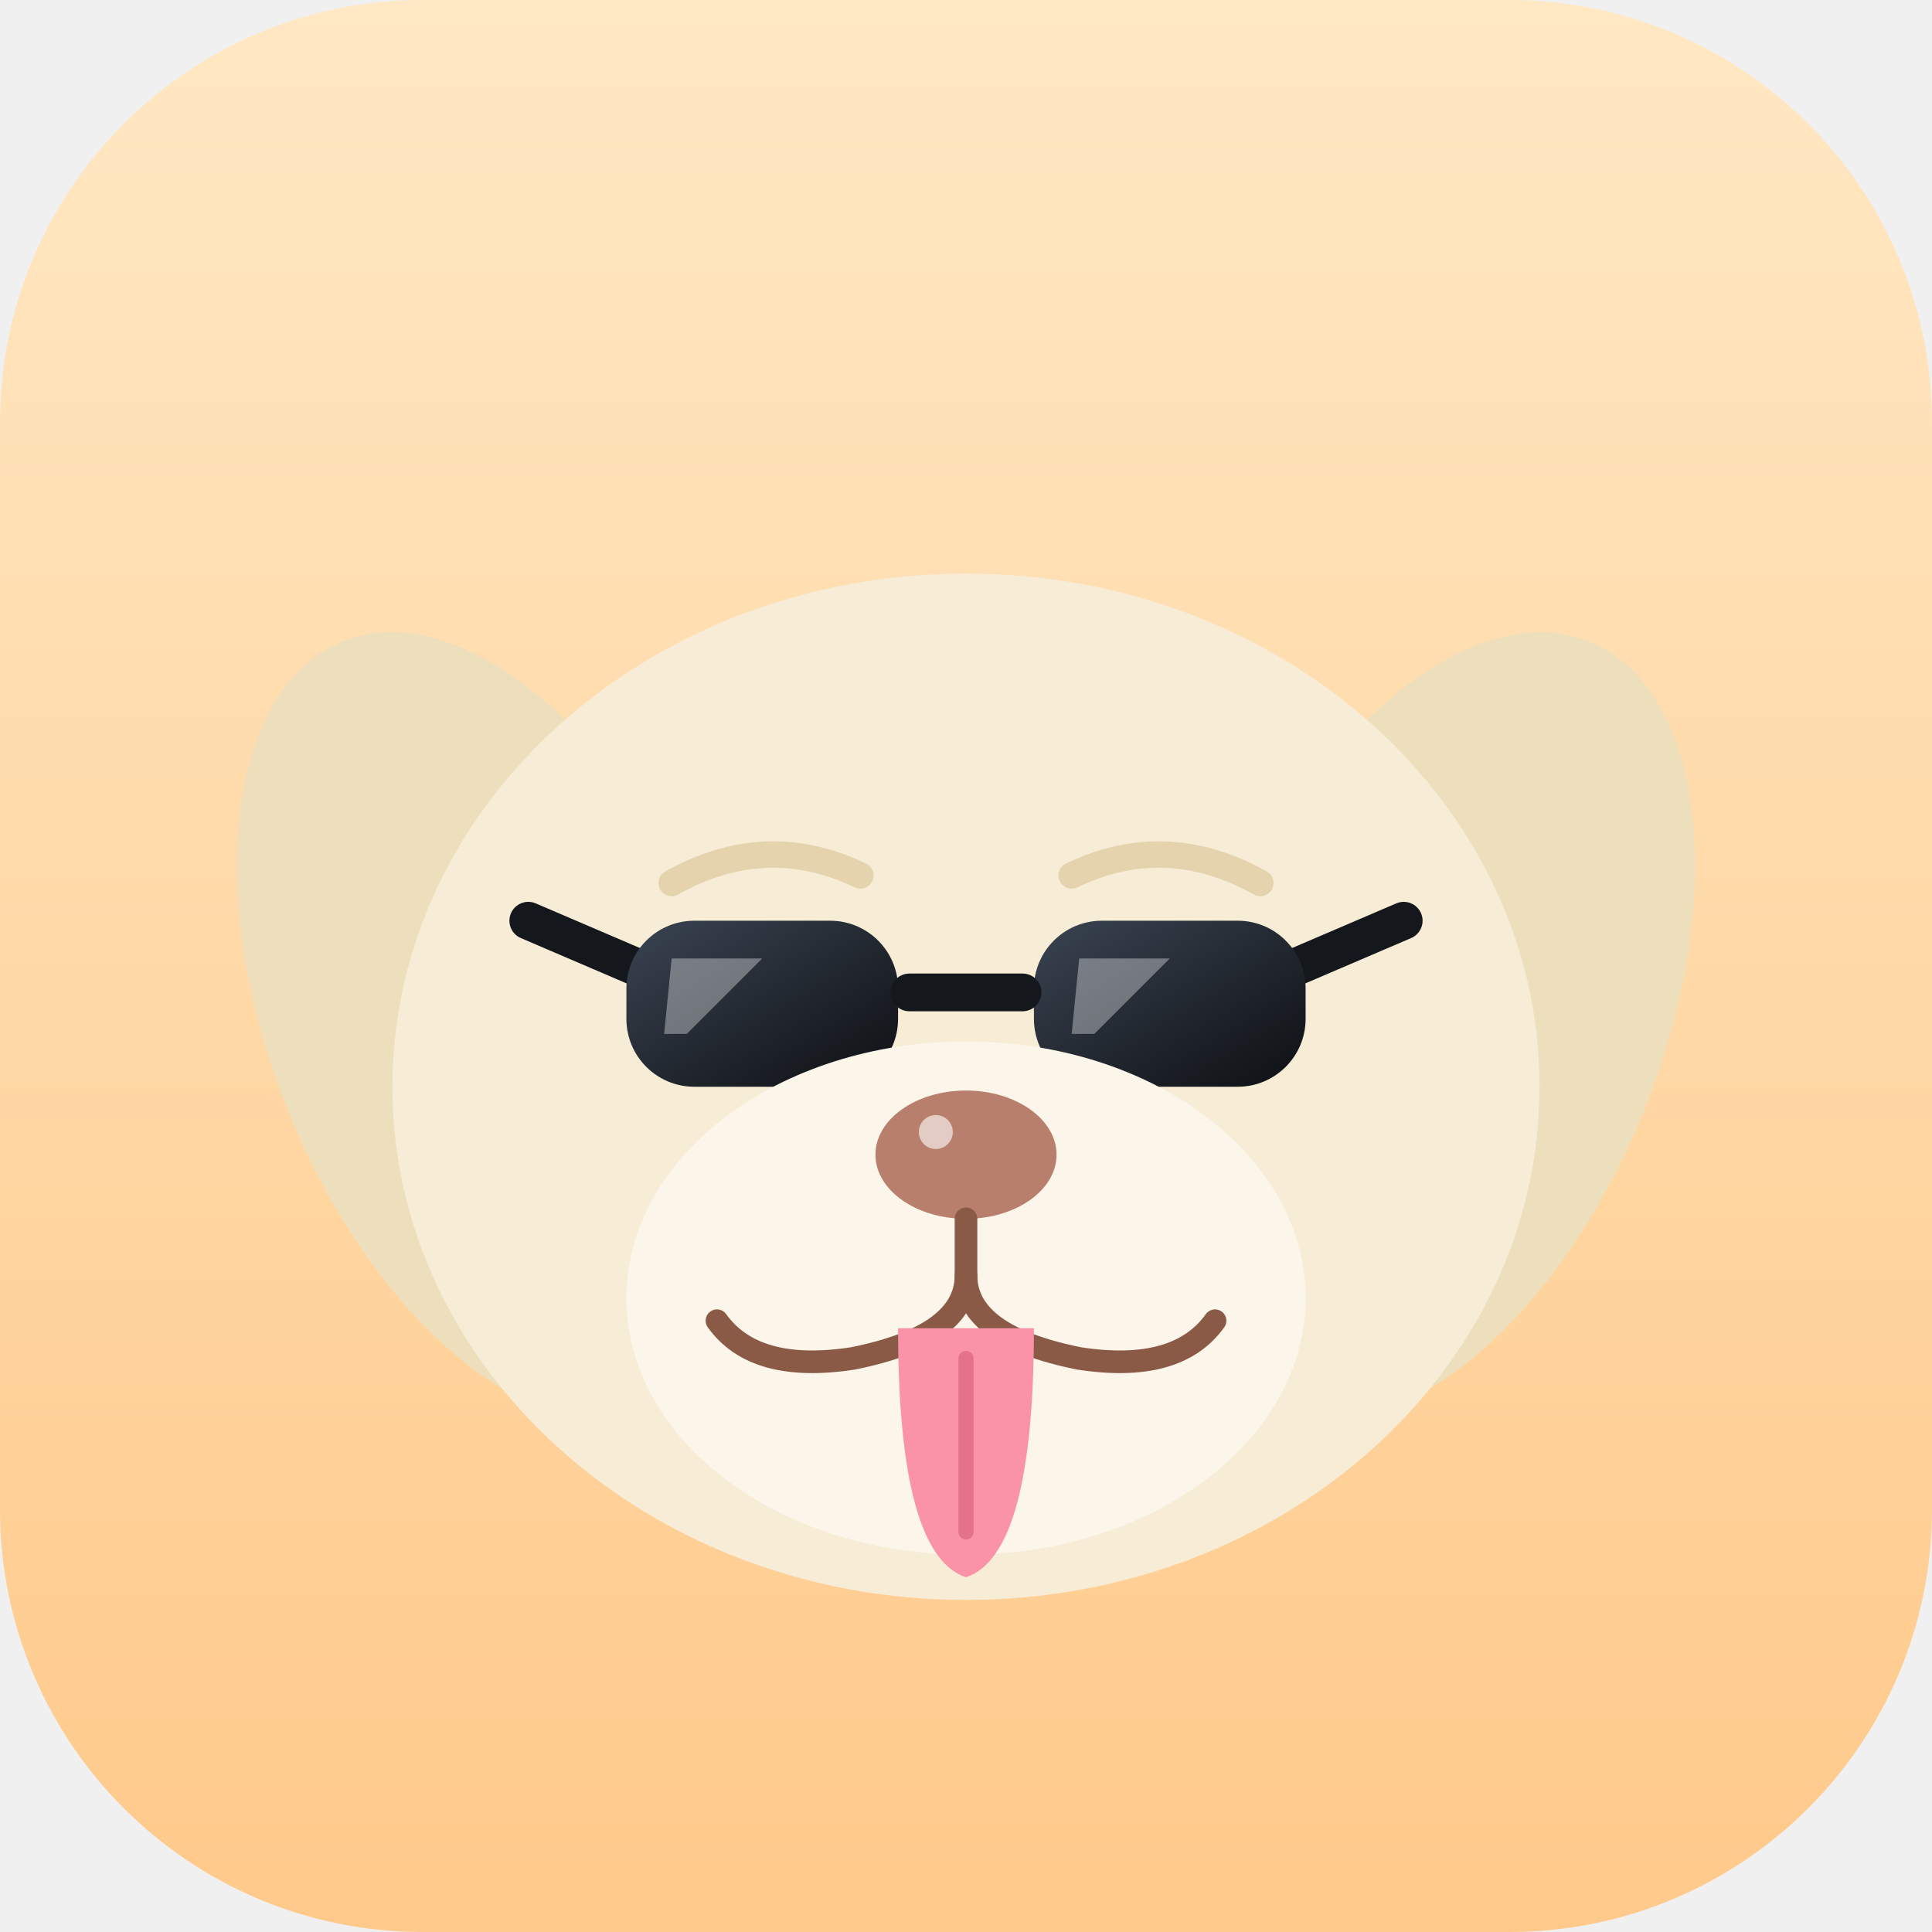
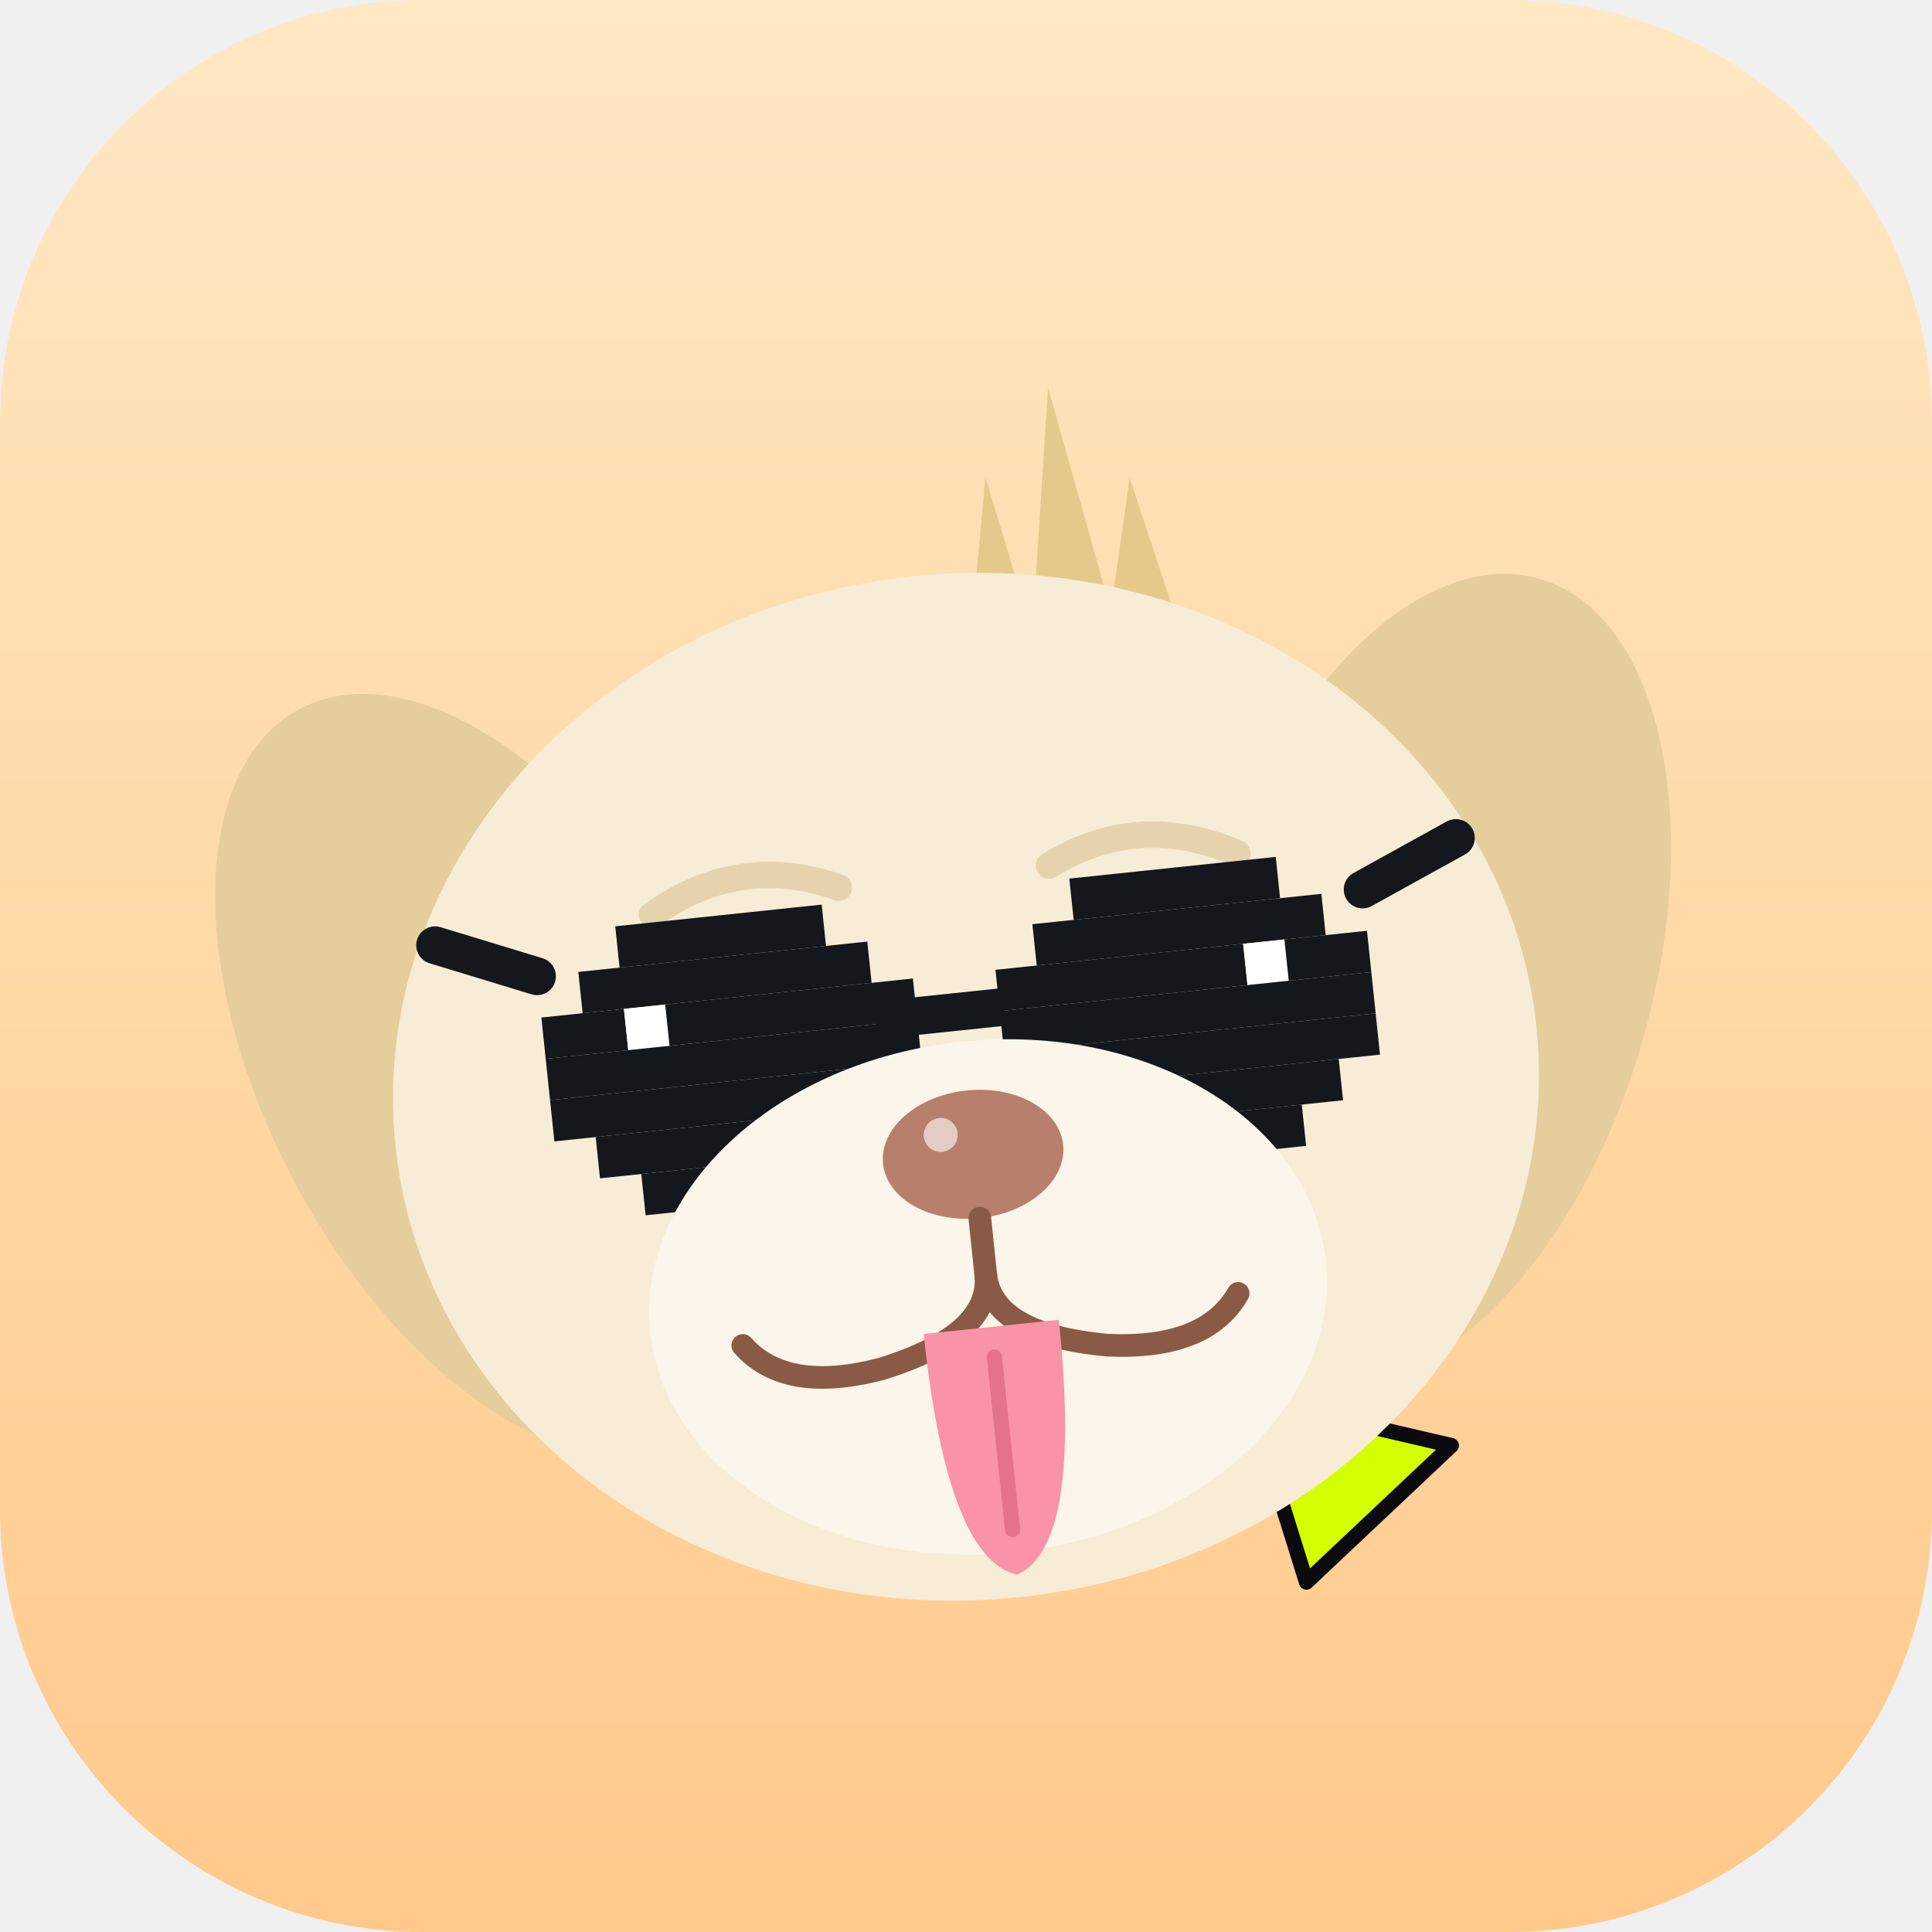
- <svg xmlns="http://www.w3.org/2000/svg" viewBox="0 0 512 512" width="512" height="512" role="img" aria-label="Rocket Lab mascot: a cream labrador in sunglasses with its tongue out">
+ <svg xmlns="http://www.w3.org/2000/svg" viewBox="0 0 512 512" width="512" height="512" role="img" aria-label="Rocket Lab mascot: a cream labrador with pixel sunglasses, a bandana, and its tongue out">
  <defs>
    <linearGradient id="bg" x1="0" y1="0" x2="0" y2="1">
      <stop offset="0%" stop-color="#FFE8C4" />
      <stop offset="100%" stop-color="#FFC98A" />
    </linearGradient>
-     <linearGradient id="lens" x1="0" y1="0" x2="1" y2="1">
-       <stop offset="0%" stop-color="#3A4452" />
-       <stop offset="100%" stop-color="#0D0F12" />
-     </linearGradient>
  </defs>
  <rect x="0" y="0" width="512" height="512" rx="112" fill="url(#bg)" />
-   <ellipse cx="132" cy="272" rx="60" ry="110" fill="#EEDFBC" transform="rotate(-22 132 272)" />
-   <ellipse cx="380" cy="272" rx="60" ry="110" fill="#EEDFBC" transform="rotate(22 380 272)" />
-   <ellipse cx="256" cy="288" rx="152" ry="136" fill="#F7ECD6" />
-   <path d="M 178 234 Q 203 220 228 232" stroke="#E4D3AC" stroke-width="7" fill="none" stroke-linecap="round" />
-   <path d="M 284 232 Q 309 220 334 234" stroke="#E4D3AC" stroke-width="7" fill="none" stroke-linecap="round" />
-   <line x1="168" y1="256" x2="140" y2="244" stroke="#14171C" stroke-width="10" stroke-linecap="round" />
-   <line x1="344" y1="256" x2="372" y2="244" stroke="#14171C" stroke-width="10" stroke-linecap="round" />
-   <rect x="166" y="244" width="72" height="44" rx="18" fill="url(#lens)" />
-   <rect x="274" y="244" width="72" height="44" rx="18" fill="url(#lens)" />
-   <rect x="236" y="258" width="40" height="10" rx="5" fill="#14171C" />
-   <path d="M 178 254 L 202 254 L 182 274 L 176 274 Z" fill="#FFFFFF" opacity="0.35" />
-   <path d="M 286 254 L 310 254 L 290 274 L 284 274 Z" fill="#FFFFFF" opacity="0.35" />
-   <ellipse cx="256" cy="344" rx="90" ry="68" fill="#FBF6E9" />
-   <ellipse cx="256" cy="306" rx="24" ry="17" fill="#B8806C" />
-   <circle cx="248" cy="300" r="4.5" fill="#FFFFFF" opacity="0.6" />
-   <path d="M 256 323 L 256 338 Q 256 354 226 360 Q 200 364 190 350" stroke="#8A5A46" stroke-width="6" fill="none" stroke-linecap="round" stroke-linejoin="round" />
-   <path d="M 256 338 Q 256 354 286 360 Q 312 364 322 350" stroke="#8A5A46" stroke-width="6" fill="none" stroke-linecap="round" stroke-linejoin="round" />
-   <path d="M 238 352 Q 238 412 256 418 Q 274 412 274 352 Z" fill="#FA92A8" />
-   <line x1="256" y1="360" x2="256" y2="406" stroke="#E4728A" stroke-width="4" stroke-linecap="round" />
+   <g transform="rotate(-6 256 288)">
+     <path d="M 322 378 L 374 396 L 332 428 Z" fill="#D4FF00" stroke="#0A0A0F" stroke-width="4" stroke-linejoin="round" />
+     <circle cx="330" cy="388" r="6" fill="#0A0A0F" opacity="0.85" />
+     <ellipse cx="132" cy="272" rx="60" ry="110" fill="#E5CE9C" transform="rotate(-22 132 272)" />
+     <ellipse cx="380" cy="272" rx="60" ry="110" fill="#E5CE9C" transform="rotate(22 380 272)" />
+     <path d="M 268 178 L 278 128 L 288 180 Z" fill="#E4C98A" />
+     <path d="M 284 182 L 297 106 L 310 182 Z" fill="#E4C98A" />
+     <path d="M 304 180 L 316 132 L 326 178 Z" fill="#E4C98A" />
+     <ellipse cx="256" cy="288" rx="152" ry="136" fill="#F7ECD6" />
+     <path d="M 178 234 Q 203 220 228 232" stroke="#E4D3AC" stroke-width="7" fill="none" stroke-linecap="round" />
+     <path d="M 284 232 Q 309 220 334 234" stroke="#E4D3AC" stroke-width="7" fill="none" stroke-linecap="round" />
+     <line x1="146" y1="247" x2="120" y2="236" stroke="#14171C" stroke-width="10" stroke-linecap="round" />
+     <line x1="366" y1="247" x2="392" y2="236" stroke="#14171C" stroke-width="10" stroke-linecap="round" />
+     <rect x="234" y="263" width="34" height="10" fill="#14171C" />
+     <rect x="168" y="236" width="55" height="11" fill="#14171C" />
+     <rect x="157" y="247" width="77" height="11" fill="#14171C" />
+     <rect x="146" y="258" width="22" height="11" fill="#14171C" />
+     <rect x="168" y="258" width="11" height="11" fill="#FFFFFF" />
+     <rect x="179" y="258" width="66" height="11" fill="#14171C" />
+     <rect x="146" y="269" width="99" height="11" fill="#14171C" />
+     <rect x="146" y="280" width="99" height="11" fill="#14171C" />
+     <rect x="157" y="291" width="77" height="11" fill="#14171C" />
+     <rect x="168" y="302" width="55" height="11" fill="#14171C" />
+     <rect x="289" y="236" width="55" height="11" fill="#14171C" />
+     <rect x="278" y="247" width="77" height="11" fill="#14171C" />
+     <rect x="267" y="258" width="66" height="11" fill="#14171C" />
+     <rect x="333" y="258" width="11" height="11" fill="#FFFFFF" />
+     <rect x="344" y="258" width="22" height="11" fill="#14171C" />
+     <rect x="267" y="269" width="99" height="11" fill="#14171C" />
+     <rect x="267" y="280" width="99" height="11" fill="#14171C" />
+     <rect x="278" y="291" width="77" height="11" fill="#14171C" />
+     <rect x="289" y="302" width="55" height="11" fill="#14171C" />
+     <ellipse cx="256" cy="344" rx="90" ry="68" fill="#FBF6E9" />
+     <ellipse cx="256" cy="306" rx="24" ry="17" fill="#B8806C" />
+     <circle cx="248" cy="300" r="4.5" fill="#FFFFFF" opacity="0.6" />
+     <path d="M 256 323 L 256 338 Q 256 354 226 360 Q 200 364 190 350" stroke="#8A5A46" stroke-width="6" fill="none" stroke-linecap="round" stroke-linejoin="round" />
+     <path d="M 256 338 Q 256 354 286 360 Q 312 364 322 350" stroke="#8A5A46" stroke-width="6" fill="none" stroke-linecap="round" stroke-linejoin="round" />
+     <path d="M 238 352 Q 238 412 256 418 Q 274 412 274 352 Z" fill="#FA92A8" />
+     <line x1="256" y1="360" x2="256" y2="406" stroke="#E4728A" stroke-width="4" stroke-linecap="round" />
+   </g>
</svg>
